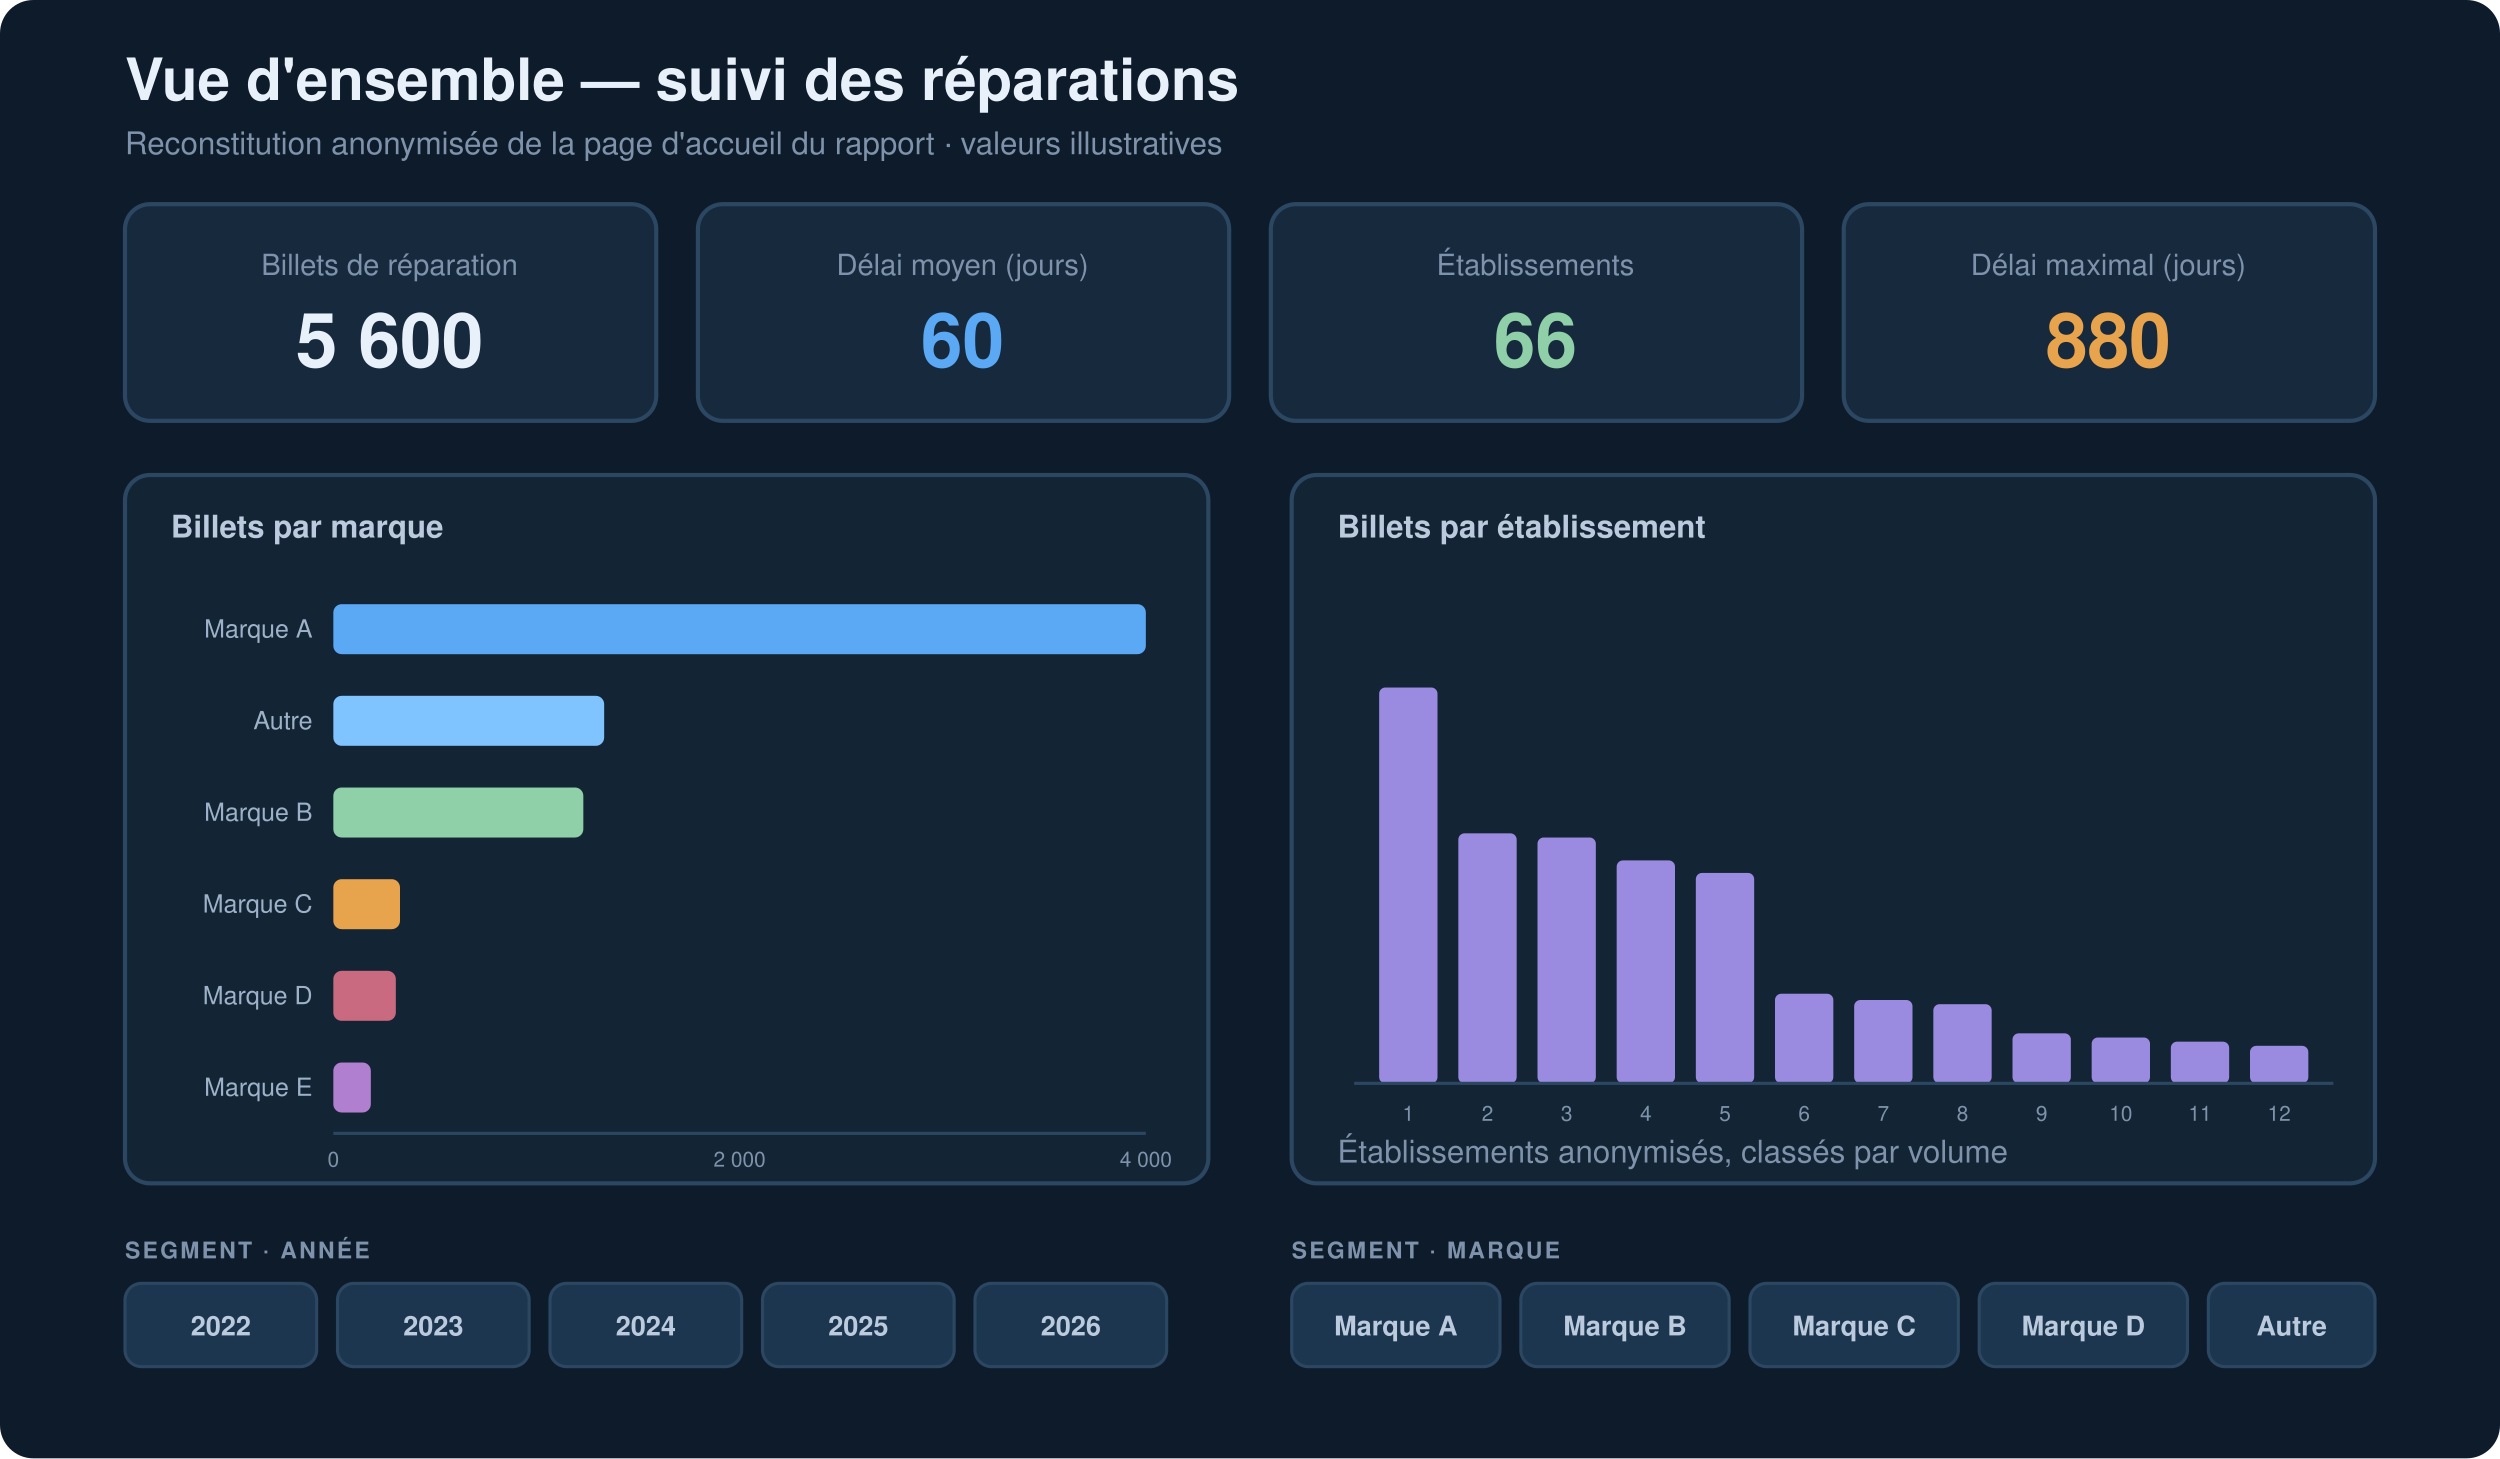
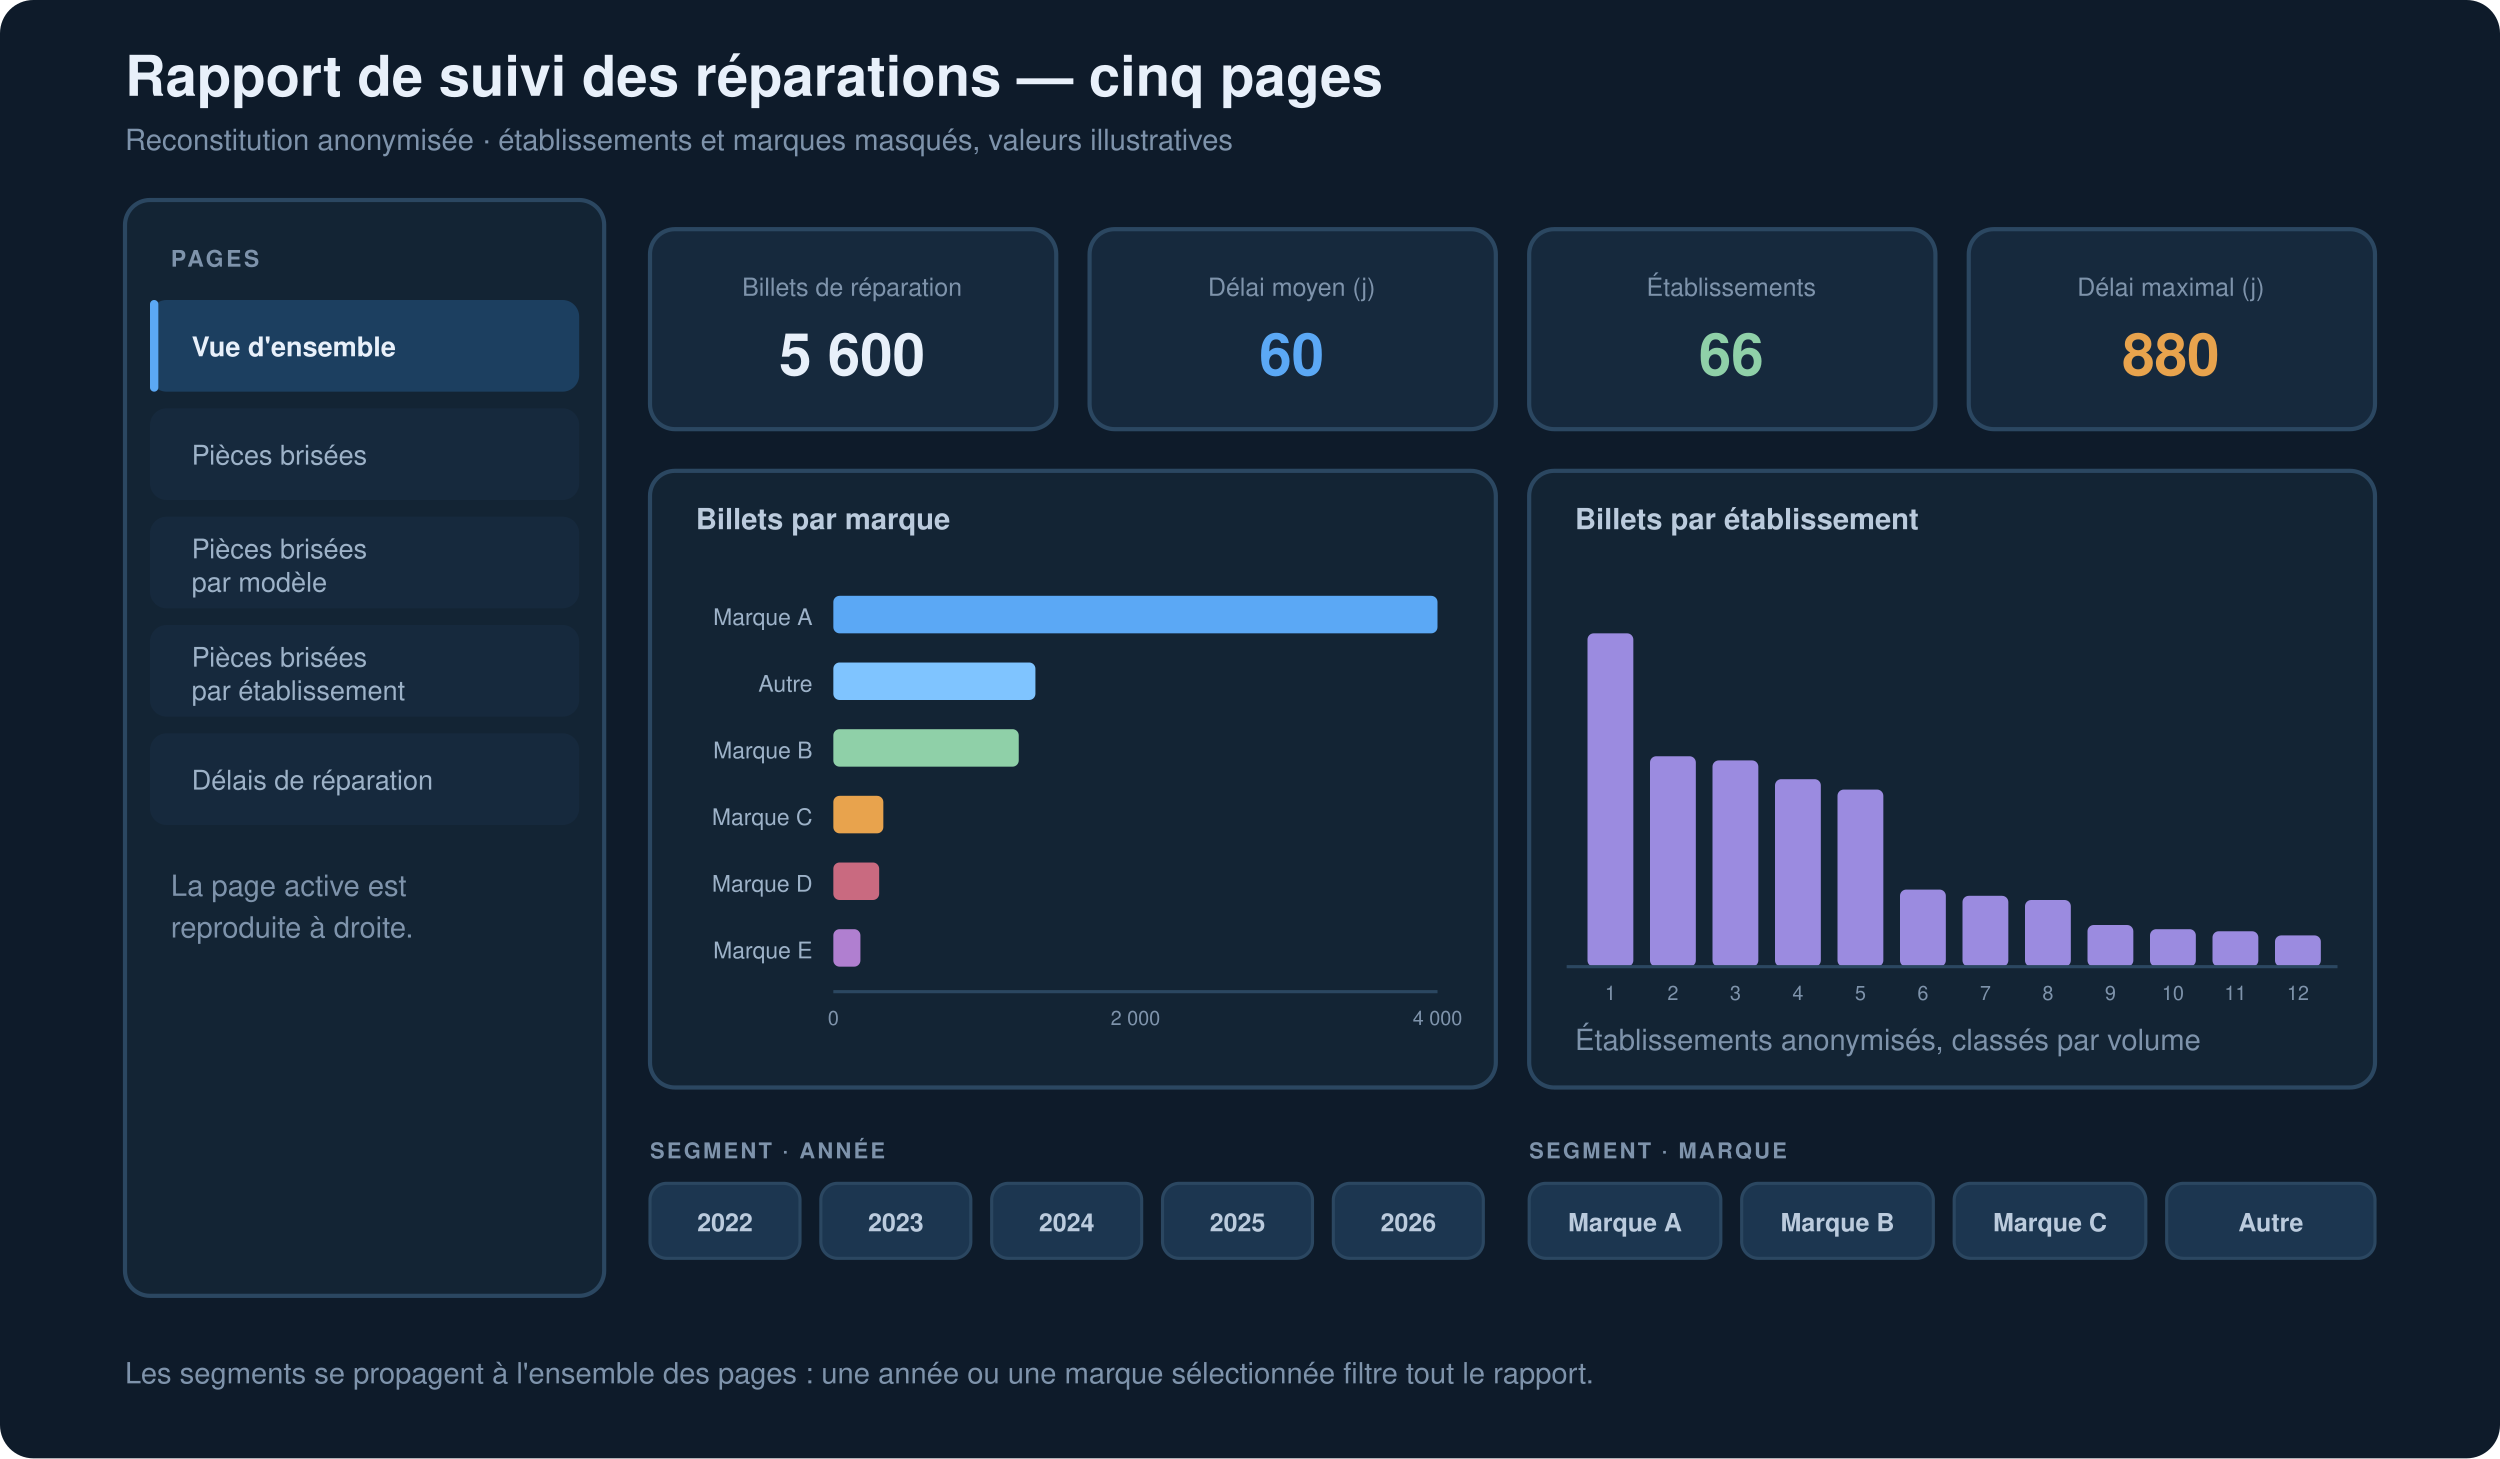
- <svg xmlns="http://www.w3.org/2000/svg" viewBox="0 0 1200 700" width="1200" height="700" role="img" aria-label="Reconstitution anonymisée de la page Vue d'ensemble du tableau de bord : quatre indicateurs clés, la répartition des billets par marque et par établissement, et des segments par année">
+ <svg xmlns="http://www.w3.org/2000/svg" viewBox="0 0 1200 700" width="1200" height="700" role="img" aria-label="Reconstitution anonymisée du rapport : panneau des cinq pages à gauche, et page Vue d'ensemble à droite avec quatre indicateurs, deux graphiques et des segments">
  <defs>
    <style>
      .bg    { fill: #0E1B2A; }
-       .ttl   { fill: #E8F0FA; font: 700 28px Helvetica, Arial, sans-serif; }
-       .sub   { fill: #7E93AB; font: 400 15px Helvetica, Arial, sans-serif; }
+       .ttl   { fill: #E8F0FA; font: 700 27px Helvetica, Arial, sans-serif; }
+       .sub   { fill: #7E93AB; font: 400 14px Helvetica, Arial, sans-serif; }
+       .rail  { fill: #132434; stroke: #2B4761; stroke-width: 2; }
+       .navH  { fill: #7E93AB; font: 700 11px Helvetica, Arial, sans-serif; letter-spacing: 1.3px; }
+       .navI  { fill: #16293D; }
+       .navA  { fill: #1C3F60; }
+       .navT  { fill: #9DB2C8; font: 400 13px Helvetica, Arial, sans-serif; }
+       .navTA { fill: #E8F0FA; font: 700 13px Helvetica, Arial, sans-serif; }
+       .bar5  { fill: #5BA8F5; }
      .card  { fill: #16293D; stroke: #2B4761; stroke-width: 2; }
      .panel { fill: #132434; stroke: #2B4761; stroke-width: 2; }
-       .klab  { fill: #7E93AB; font: 400 14px Helvetica, Arial, sans-serif; text-anchor: middle; }
-       .kval  { fill: #E8F0FA; font: 700 36px Helvetica, Arial, sans-serif; text-anchor: middle; }
-       .kacc  { fill: #5BA8F5; font: 700 36px Helvetica, Arial, sans-serif; text-anchor: middle; }
-       .kgrn  { fill: #8FD0A8; font: 700 36px Helvetica, Arial, sans-serif; text-anchor: middle; }
-       .kwrn  { fill: #E8A34D; font: 700 36px Helvetica, Arial, sans-serif; text-anchor: middle; }
-       .ptit  { fill: #BBCBDD; font: 600 15px Helvetica, Arial, sans-serif; }
-       .blab  { fill: #9DB2C8; font: 400 12px Helvetica, Arial, sans-serif; text-anchor: end; }
-       .xlab  { fill: #7E93AB; font: 400 10px Helvetica, Arial, sans-serif; text-anchor: middle; }
+       .klab  { fill: #7E93AB; font: 400 12px Helvetica, Arial, sans-serif; text-anchor: middle; }
+       .kval  { fill: #E8F0FA; font: 700 28px Helvetica, Arial, sans-serif; text-anchor: middle; }
+       .kacc  { fill: #5BA8F5; font: 700 28px Helvetica, Arial, sans-serif; text-anchor: middle; }
+       .kgrn  { fill: #8FD0A8; font: 700 28px Helvetica, Arial, sans-serif; text-anchor: middle; }
+       .kwrn  { fill: #E8A34D; font: 700 28px Helvetica, Arial, sans-serif; text-anchor: middle; }
+       .ptit  { fill: #BBCBDD; font: 600 14px Helvetica, Arial, sans-serif; }
+       .blab  { fill: #9DB2C8; font: 400 11px Helvetica, Arial, sans-serif; text-anchor: end; }
+       .xlab  { fill: #7E93AB; font: 400 9.5px Helvetica, Arial, sans-serif; text-anchor: middle; }
      .axis  { stroke: #2B4761; stroke-width: 1.5; }
      .chipR { fill: #1C3650; stroke: #2B4761; stroke-width: 1.5; }
-       .chipT { fill: #BBCBDD; font: 600 13px Helvetica, Arial, sans-serif; text-anchor: middle; }
-       .slab  { fill: #7E93AB; font: 600 11px Helvetica, Arial, sans-serif; letter-spacing: 1.1px; }
+       .chipT { fill: #BBCBDD; font: 600 12px Helvetica, Arial, sans-serif; text-anchor: middle; }
+       .slab  { fill: #7E93AB; font: 600 10.5px Helvetica, Arial, sans-serif; letter-spacing: 1.1px; }
    </style>
  </defs>
  <rect class="bg" width="1200" height="700" rx="16" />
-   <text class="ttl" x="60" y="48">Vue d'ensemble — suivi des réparations</text>
-   <text class="sub" x="60" y="74">Reconstitution anonymisée de la page d'accueil du rapport · valeurs illustratives</text>
-   <rect class="card" x="60" y="98" width="255" height="104" rx="12" />
-   <text class="klab" x="187" y="132">Billets de réparation</text>
-   <text class="kval" x="187" y="176">5 600</text>
-   <rect class="card" x="335" y="98" width="255" height="104" rx="12" />
-   <text class="klab" x="462" y="132">Délai moyen (jours)</text>
-   <text class="kacc" x="462" y="176">60</text>
-   <rect class="card" x="610" y="98" width="255" height="104" rx="12" />
-   <text class="klab" x="737" y="132">Établissements</text>
-   <text class="kgrn" x="737" y="176">66</text>
-   <rect class="card" x="885" y="98" width="255" height="104" rx="12" />
-   <text class="klab" x="1012" y="132">Délai maximal (jours)</text>
-   <text class="kwrn" x="1012" y="176">880</text>
-   <rect class="panel" x="60" y="228" width="520" height="340" rx="12" />
-   <text class="ptit" x="82" y="258">Billets par marque</text>
-   <text class="blab" x="150" y="306">Marque A</text>
-   <rect x="160" y="290" width="390" height="24" rx="4" fill="#5BA8F5" />
-   <text class="blab" x="150" y="350">Autre</text>
-   <rect x="160" y="334" width="130" height="24" rx="4" fill="#7FC4FF" />
-   <text class="blab" x="150" y="394">Marque B</text>
-   <rect x="160" y="378" width="120" height="24" rx="4" fill="#8FD0A8" />
-   <text class="blab" x="150" y="438">Marque C</text>
-   <rect x="160" y="422" width="32" height="24" rx="4" fill="#E8A34D" />
-   <text class="blab" x="150" y="482">Marque D</text>
-   <rect x="160" y="466" width="30" height="24" rx="4" fill="#C96A80" />
-   <text class="blab" x="150" y="526">Marque E</text>
-   <rect x="160" y="510" width="18" height="24" rx="4" fill="#B07FD0" />
-   <line class="axis" x1="160" y1="544" x2="550" y2="544" />
-   <text class="xlab" x="160" y="560">0</text>
-   <text class="xlab" x="355" y="560">2 000</text>
-   <text class="xlab" x="550" y="560">4 000</text>
-   <rect class="panel" x="620" y="228" width="520" height="340" rx="12" />
-   <text class="ptit" x="642" y="258">Billets par établissement</text>
-   <rect x="662" y="330" width="28" height="190" rx="3" fill="#9B8BE0" />
-   <rect x="700" y="400" width="28" height="120" rx="3" fill="#9B8BE0" />
-   <rect x="738" y="402" width="28" height="118" rx="3" fill="#9B8BE0" />
-   <rect x="776" y="413" width="28" height="107" rx="3" fill="#9B8BE0" />
-   <rect x="814" y="419" width="28" height="101" rx="3" fill="#9B8BE0" />
-   <rect x="852" y="477" width="28" height="43" rx="3" fill="#9B8BE0" />
-   <rect x="890" y="480" width="28" height="40" rx="3" fill="#9B8BE0" />
-   <rect x="928" y="482" width="28" height="38" rx="3" fill="#9B8BE0" />
-   <rect x="966" y="496" width="28" height="24" rx="3" fill="#9B8BE0" />
-   <rect x="1004" y="498" width="28" height="22" rx="3" fill="#9B8BE0" />
-   <rect x="1042" y="500" width="28" height="20" rx="3" fill="#9B8BE0" />
-   <rect x="1080" y="502" width="28" height="18" rx="3" fill="#9B8BE0" />
-   <line class="axis" x1="650" y1="520" x2="1120" y2="520" />
-   <text class="xlab" x="676" y="538">1</text>
-   <text class="xlab" x="714" y="538">2</text>
-   <text class="xlab" x="752" y="538">3</text>
-   <text class="xlab" x="790" y="538">4</text>
-   <text class="xlab" x="828" y="538">5</text>
-   <text class="xlab" x="866" y="538">6</text>
-   <text class="xlab" x="904" y="538">7</text>
-   <text class="xlab" x="942" y="538">8</text>
-   <text class="xlab" x="980" y="538">9</text>
-   <text class="xlab" x="1018" y="538">10</text>
-   <text class="xlab" x="1056" y="538">11</text>
-   <text class="xlab" x="1094" y="538">12</text>
-   <text class="sub" x="642" y="558">Établissements anonymisés, classés par volume</text>
-   <text class="slab" x="60" y="604">SEGMENT · ANNÉE</text>
-   <rect class="chipR" x="60" y="616" width="92" height="40" rx="8" />
-   <text class="chipT" x="106" y="641">2022</text>
-   <rect class="chipR" x="162" y="616" width="92" height="40" rx="8" />
-   <text class="chipT" x="208" y="641">2023</text>
-   <rect class="chipR" x="264" y="616" width="92" height="40" rx="8" />
-   <text class="chipT" x="310" y="641">2024</text>
-   <rect class="chipR" x="366" y="616" width="92" height="40" rx="8" />
-   <text class="chipT" x="412" y="641">2025</text>
-   <rect class="chipR" x="468" y="616" width="92" height="40" rx="8" />
-   <text class="chipT" x="514" y="641">2026</text>
-   <text class="slab" x="620" y="604">SEGMENT · MARQUE</text>
-   <rect class="chipR" x="620" y="616" width="100" height="40" rx="8" />
-   <text class="chipT" x="670" y="641">Marque A</text>
-   <rect class="chipR" x="730" y="616" width="100" height="40" rx="8" />
-   <text class="chipT" x="780" y="641">Marque B</text>
-   <rect class="chipR" x="840" y="616" width="100" height="40" rx="8" />
-   <text class="chipT" x="890" y="641">Marque C</text>
-   <rect class="chipR" x="950" y="616" width="100" height="40" rx="8" />
-   <text class="chipT" x="1000" y="641">Marque D</text>
-   <rect class="chipR" x="1060" y="616" width="80" height="40" rx="8" />
-   <text class="chipT" x="1100" y="641">Autre</text>
+   <text class="ttl" x="60" y="46">Rapport de suivi des réparations — cinq pages</text>
+   <text class="sub" x="60" y="72">Reconstitution anonymisée · établissements et marques masqués, valeurs illustratives</text>
+   <rect class="rail" x="60" y="96" width="230" height="526" rx="12" />
+   <text class="navH" x="82" y="128">PAGES</text>
+   <rect class="navA" x="72" y="144" width="206" height="44" rx="8" />
+   <rect class="bar5" x="72" y="144" width="4" height="44" rx="2" />
+   <text class="navTA" x="92" y="171">Vue d'ensemble</text>
+   <rect class="navI" x="72" y="196" width="206" height="44" rx="8" />
+   <text class="navT" x="92" y="223">Pièces brisées</text>
+   <rect class="navI" x="72" y="248" width="206" height="44" rx="8" />
+   <text class="navT" x="92" y="268">Pièces brisées</text>
+   <text class="navT" x="92" y="284">par modèle</text>
+   <rect class="navI" x="72" y="300" width="206" height="44" rx="8" />
+   <text class="navT" x="92" y="320">Pièces brisées</text>
+   <text class="navT" x="92" y="336">par établissement</text>
+   <rect class="navI" x="72" y="352" width="206" height="44" rx="8" />
+   <text class="navT" x="92" y="379">Délais de réparation</text>
+   <text class="sub" x="82" y="430">La page active est</text>
+   <text class="sub" x="82" y="450">reproduite à droite.</text>
+   <rect class="card" x="312" y="110" width="195" height="96" rx="12" />
+   <text class="klab" x="409" y="142">Billets de réparation</text>
+   <text class="kval" x="409" y="180">5 600</text>
+   <rect class="card" x="523" y="110" width="195" height="96" rx="12" />
+   <text class="klab" x="620" y="142">Délai moyen (j)</text>
+   <text class="kacc" x="620" y="180">60</text>
+   <rect class="card" x="734" y="110" width="195" height="96" rx="12" />
+   <text class="klab" x="831" y="142">Établissements</text>
+   <text class="kgrn" x="831" y="180">66</text>
+   <rect class="card" x="945" y="110" width="195" height="96" rx="12" />
+   <text class="klab" x="1042" y="142">Délai maximal (j)</text>
+   <text class="kwrn" x="1042" y="180">880</text>
+   <rect class="panel" x="312" y="226" width="406" height="296" rx="12" />
+   <text class="ptit" x="334" y="254">Billets par marque</text>
+   <text class="blab" x="390" y="300">Marque A</text>
+   <rect x="400" y="286" width="290" height="18" rx="3" fill="#5BA8F5" />
+   <text class="blab" x="390" y="332">Autre</text>
+   <rect x="400" y="318" width="97" height="18" rx="3" fill="#7FC4FF" />
+   <text class="blab" x="390" y="364">Marque B</text>
+   <rect x="400" y="350" width="89" height="18" rx="3" fill="#8FD0A8" />
+   <text class="blab" x="390" y="396">Marque C</text>
+   <rect x="400" y="382" width="24" height="18" rx="3" fill="#E8A34D" />
+   <text class="blab" x="390" y="428">Marque D</text>
+   <rect x="400" y="414" width="22" height="18" rx="3" fill="#C96A80" />
+   <text class="blab" x="390" y="460">Marque E</text>
+   <rect x="400" y="446" width="13" height="18" rx="3" fill="#B07FD0" />
+   <line class="axis" x1="400" y1="476" x2="690" y2="476" />
+   <text class="xlab" x="400" y="492">0</text>
+   <text class="xlab" x="545" y="492">2 000</text>
+   <text class="xlab" x="690" y="492">4 000</text>
+   <rect class="panel" x="734" y="226" width="406" height="296" rx="12" />
+   <text class="ptit" x="756" y="254">Billets par établissement</text>
+   <rect x="762" y="304" width="22" height="160" rx="3" fill="#9B8BE0" />
+   <rect x="792" y="363" width="22" height="101" rx="3" fill="#9B8BE0" />
+   <rect x="822" y="365" width="22" height="99" rx="3" fill="#9B8BE0" />
+   <rect x="852" y="374" width="22" height="90" rx="3" fill="#9B8BE0" />
+   <rect x="882" y="379" width="22" height="85" rx="3" fill="#9B8BE0" />
+   <rect x="912" y="427" width="22" height="37" rx="3" fill="#9B8BE0" />
+   <rect x="942" y="430" width="22" height="34" rx="3" fill="#9B8BE0" />
+   <rect x="972" y="432" width="22" height="32" rx="3" fill="#9B8BE0" />
+   <rect x="1002" y="444" width="22" height="20" rx="3" fill="#9B8BE0" />
+   <rect x="1032" y="446" width="22" height="18" rx="3" fill="#9B8BE0" />
+   <rect x="1062" y="447" width="22" height="17" rx="3" fill="#9B8BE0" />
+   <rect x="1092" y="449" width="22" height="15" rx="3" fill="#9B8BE0" />
+   <line class="axis" x1="752" y1="464" x2="1122" y2="464" />
+   <text class="xlab" x="773" y="480">1</text>
+   <text class="xlab" x="803" y="480">2</text>
+   <text class="xlab" x="833" y="480">3</text>
+   <text class="xlab" x="863" y="480">4</text>
+   <text class="xlab" x="893" y="480">5</text>
+   <text class="xlab" x="923" y="480">6</text>
+   <text class="xlab" x="953" y="480">7</text>
+   <text class="xlab" x="983" y="480">8</text>
+   <text class="xlab" x="1013" y="480">9</text>
+   <text class="xlab" x="1043" y="480">10</text>
+   <text class="xlab" x="1073" y="480">11</text>
+   <text class="xlab" x="1103" y="480">12</text>
+   <text class="sub" x="756" y="504">Établissements anonymisés, classés par volume</text>
+   <text class="slab" x="312" y="556">SEGMENT · ANNÉE</text>
+   <rect class="chipR" x="312" y="568" width="72" height="36" rx="8" />
+   <text class="chipT" x="348" y="591">2022</text>
+   <rect class="chipR" x="394" y="568" width="72" height="36" rx="8" />
+   <text class="chipT" x="430" y="591">2023</text>
+   <rect class="chipR" x="476" y="568" width="72" height="36" rx="8" />
+   <text class="chipT" x="512" y="591">2024</text>
+   <rect class="chipR" x="558" y="568" width="72" height="36" rx="8" />
+   <text class="chipT" x="594" y="591">2025</text>
+   <rect class="chipR" x="640" y="568" width="72" height="36" rx="8" />
+   <text class="chipT" x="676" y="591">2026</text>
+   <text class="slab" x="734" y="556">SEGMENT · MARQUE</text>
+   <rect class="chipR" x="734" y="568" width="92" height="36" rx="8" />
+   <text class="chipT" x="780" y="591">Marque A</text>
+   <rect class="chipR" x="836" y="568" width="92" height="36" rx="8" />
+   <text class="chipT" x="882" y="591">Marque B</text>
+   <rect class="chipR" x="938" y="568" width="92" height="36" rx="8" />
+   <text class="chipT" x="984" y="591">Marque C</text>
+   <rect class="chipR" x="1040" y="568" width="100" height="36" rx="8" />
+   <text class="chipT" x="1090" y="591">Autre</text>
+   <text class="sub" x="60" y="664">Les segments se propagent à l'ensemble des pages : une année ou une marque sélectionnée filtre tout le rapport.</text>
</svg>
